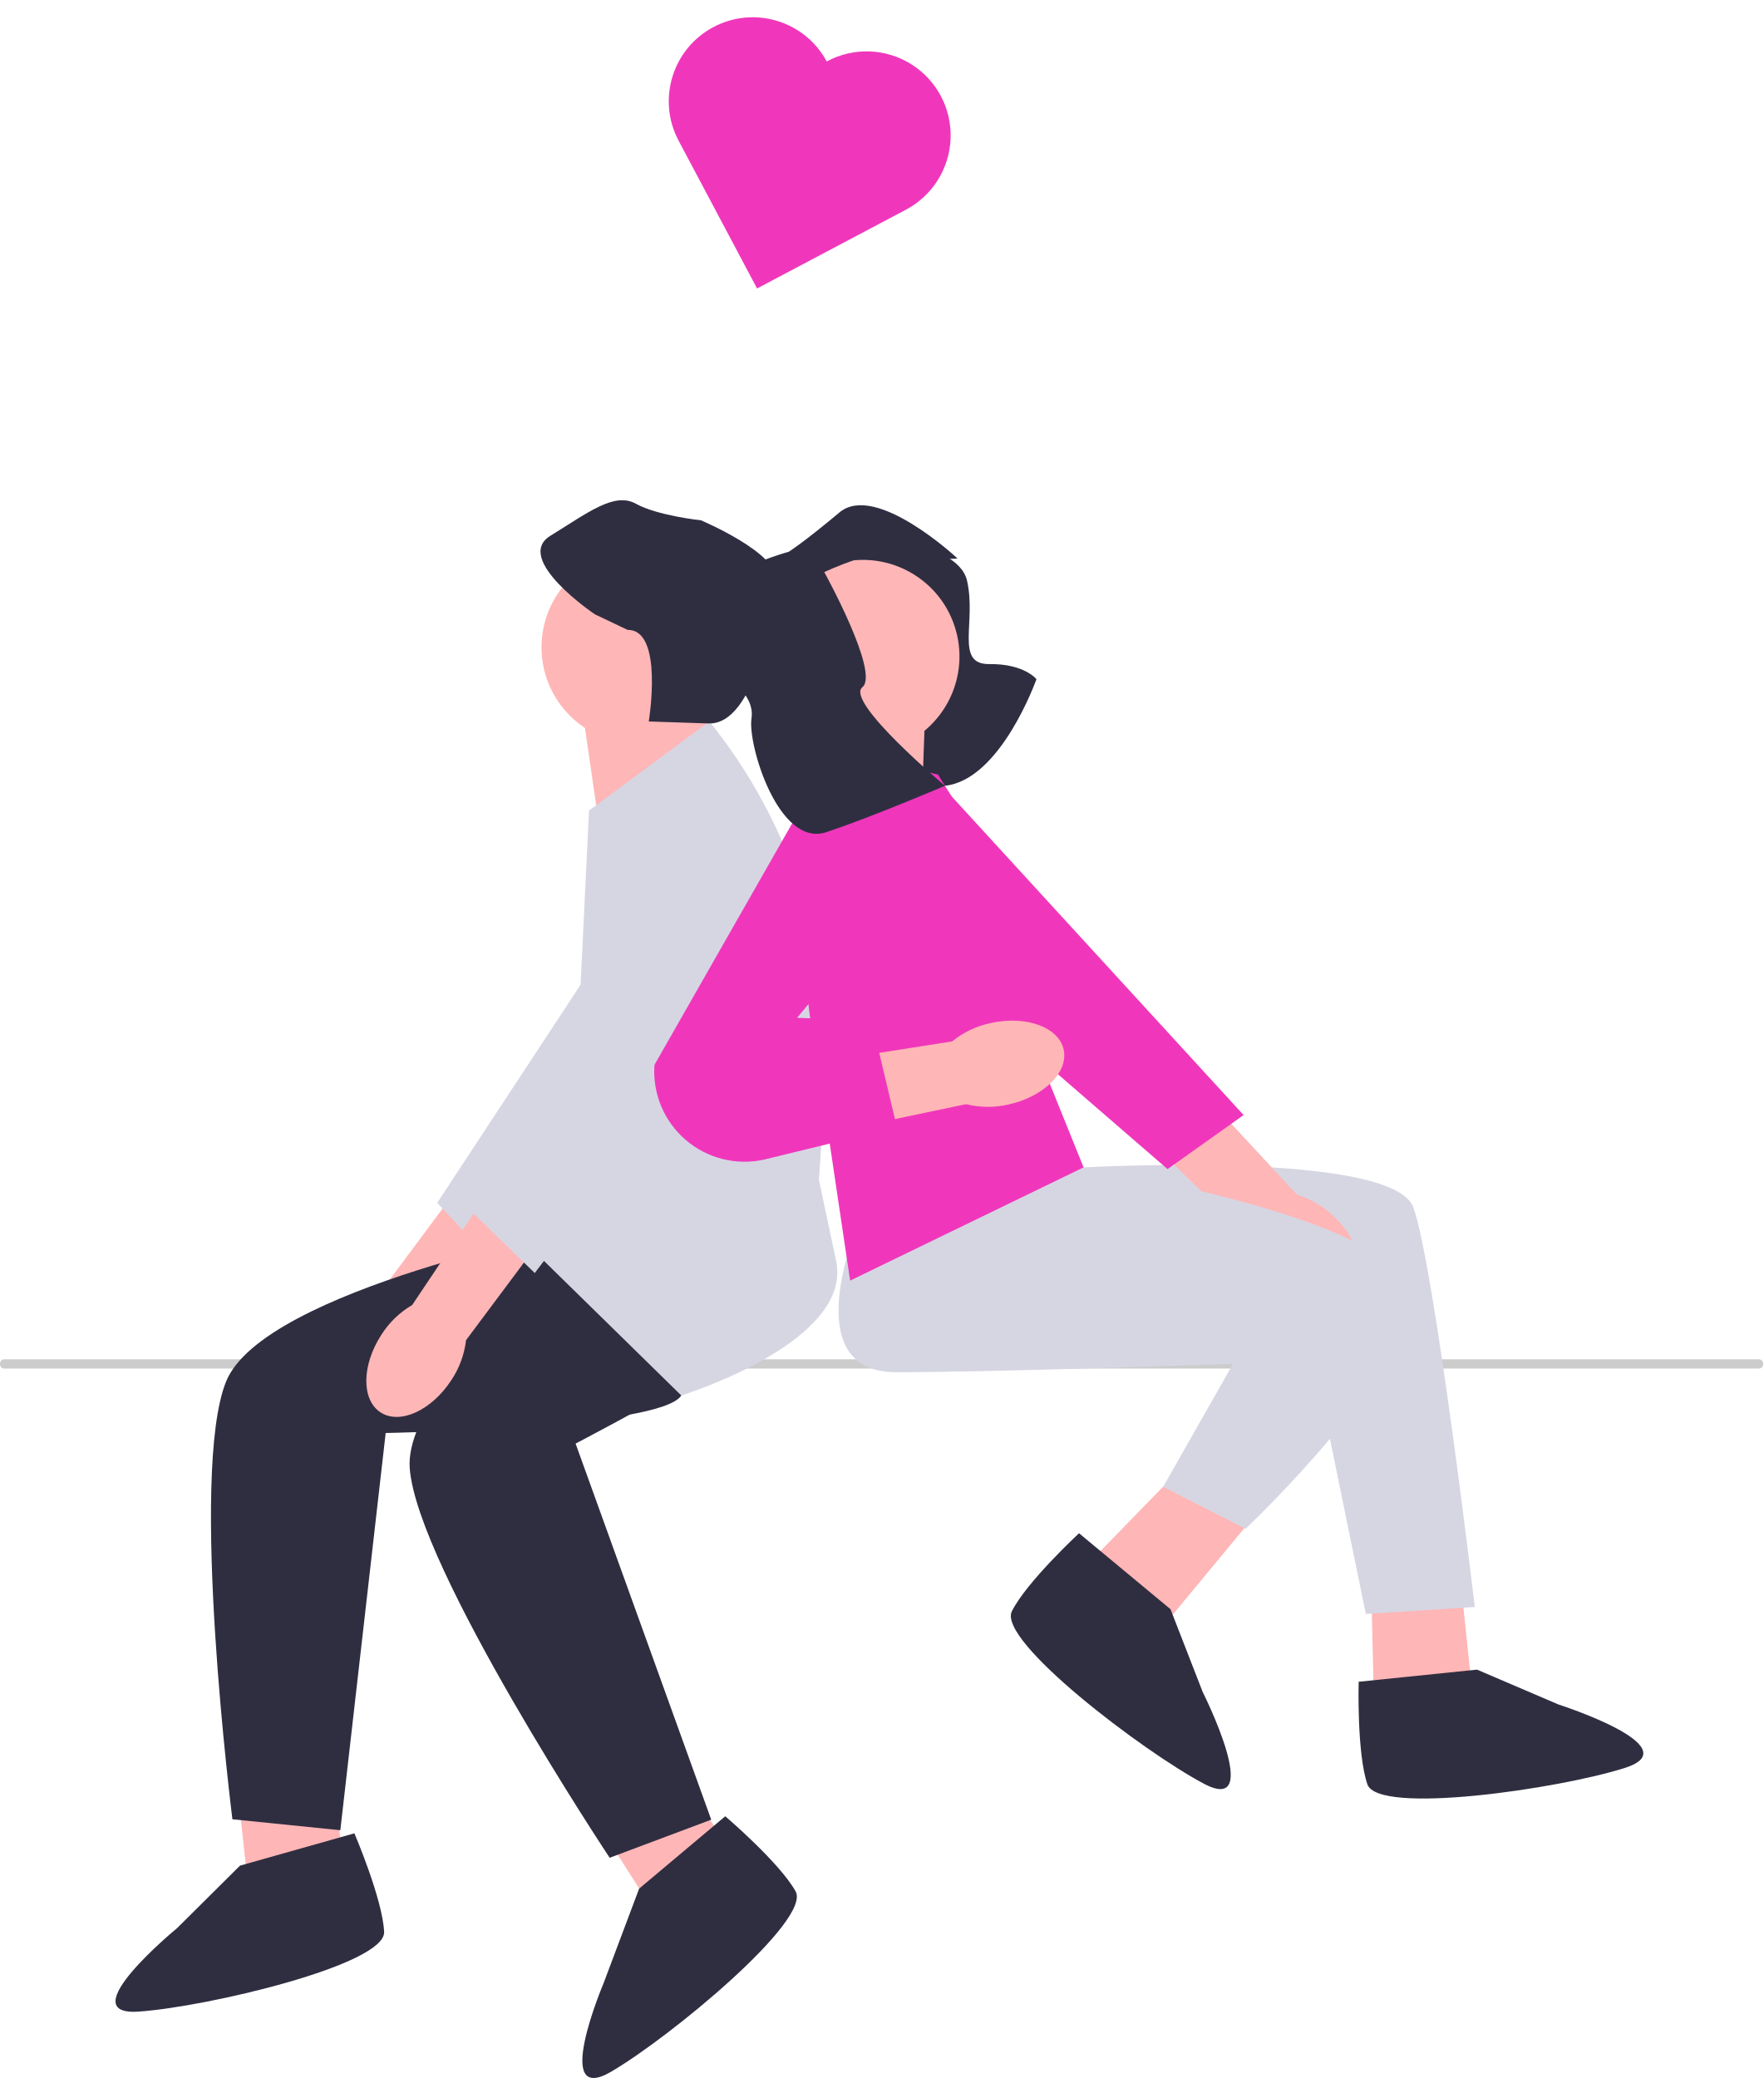
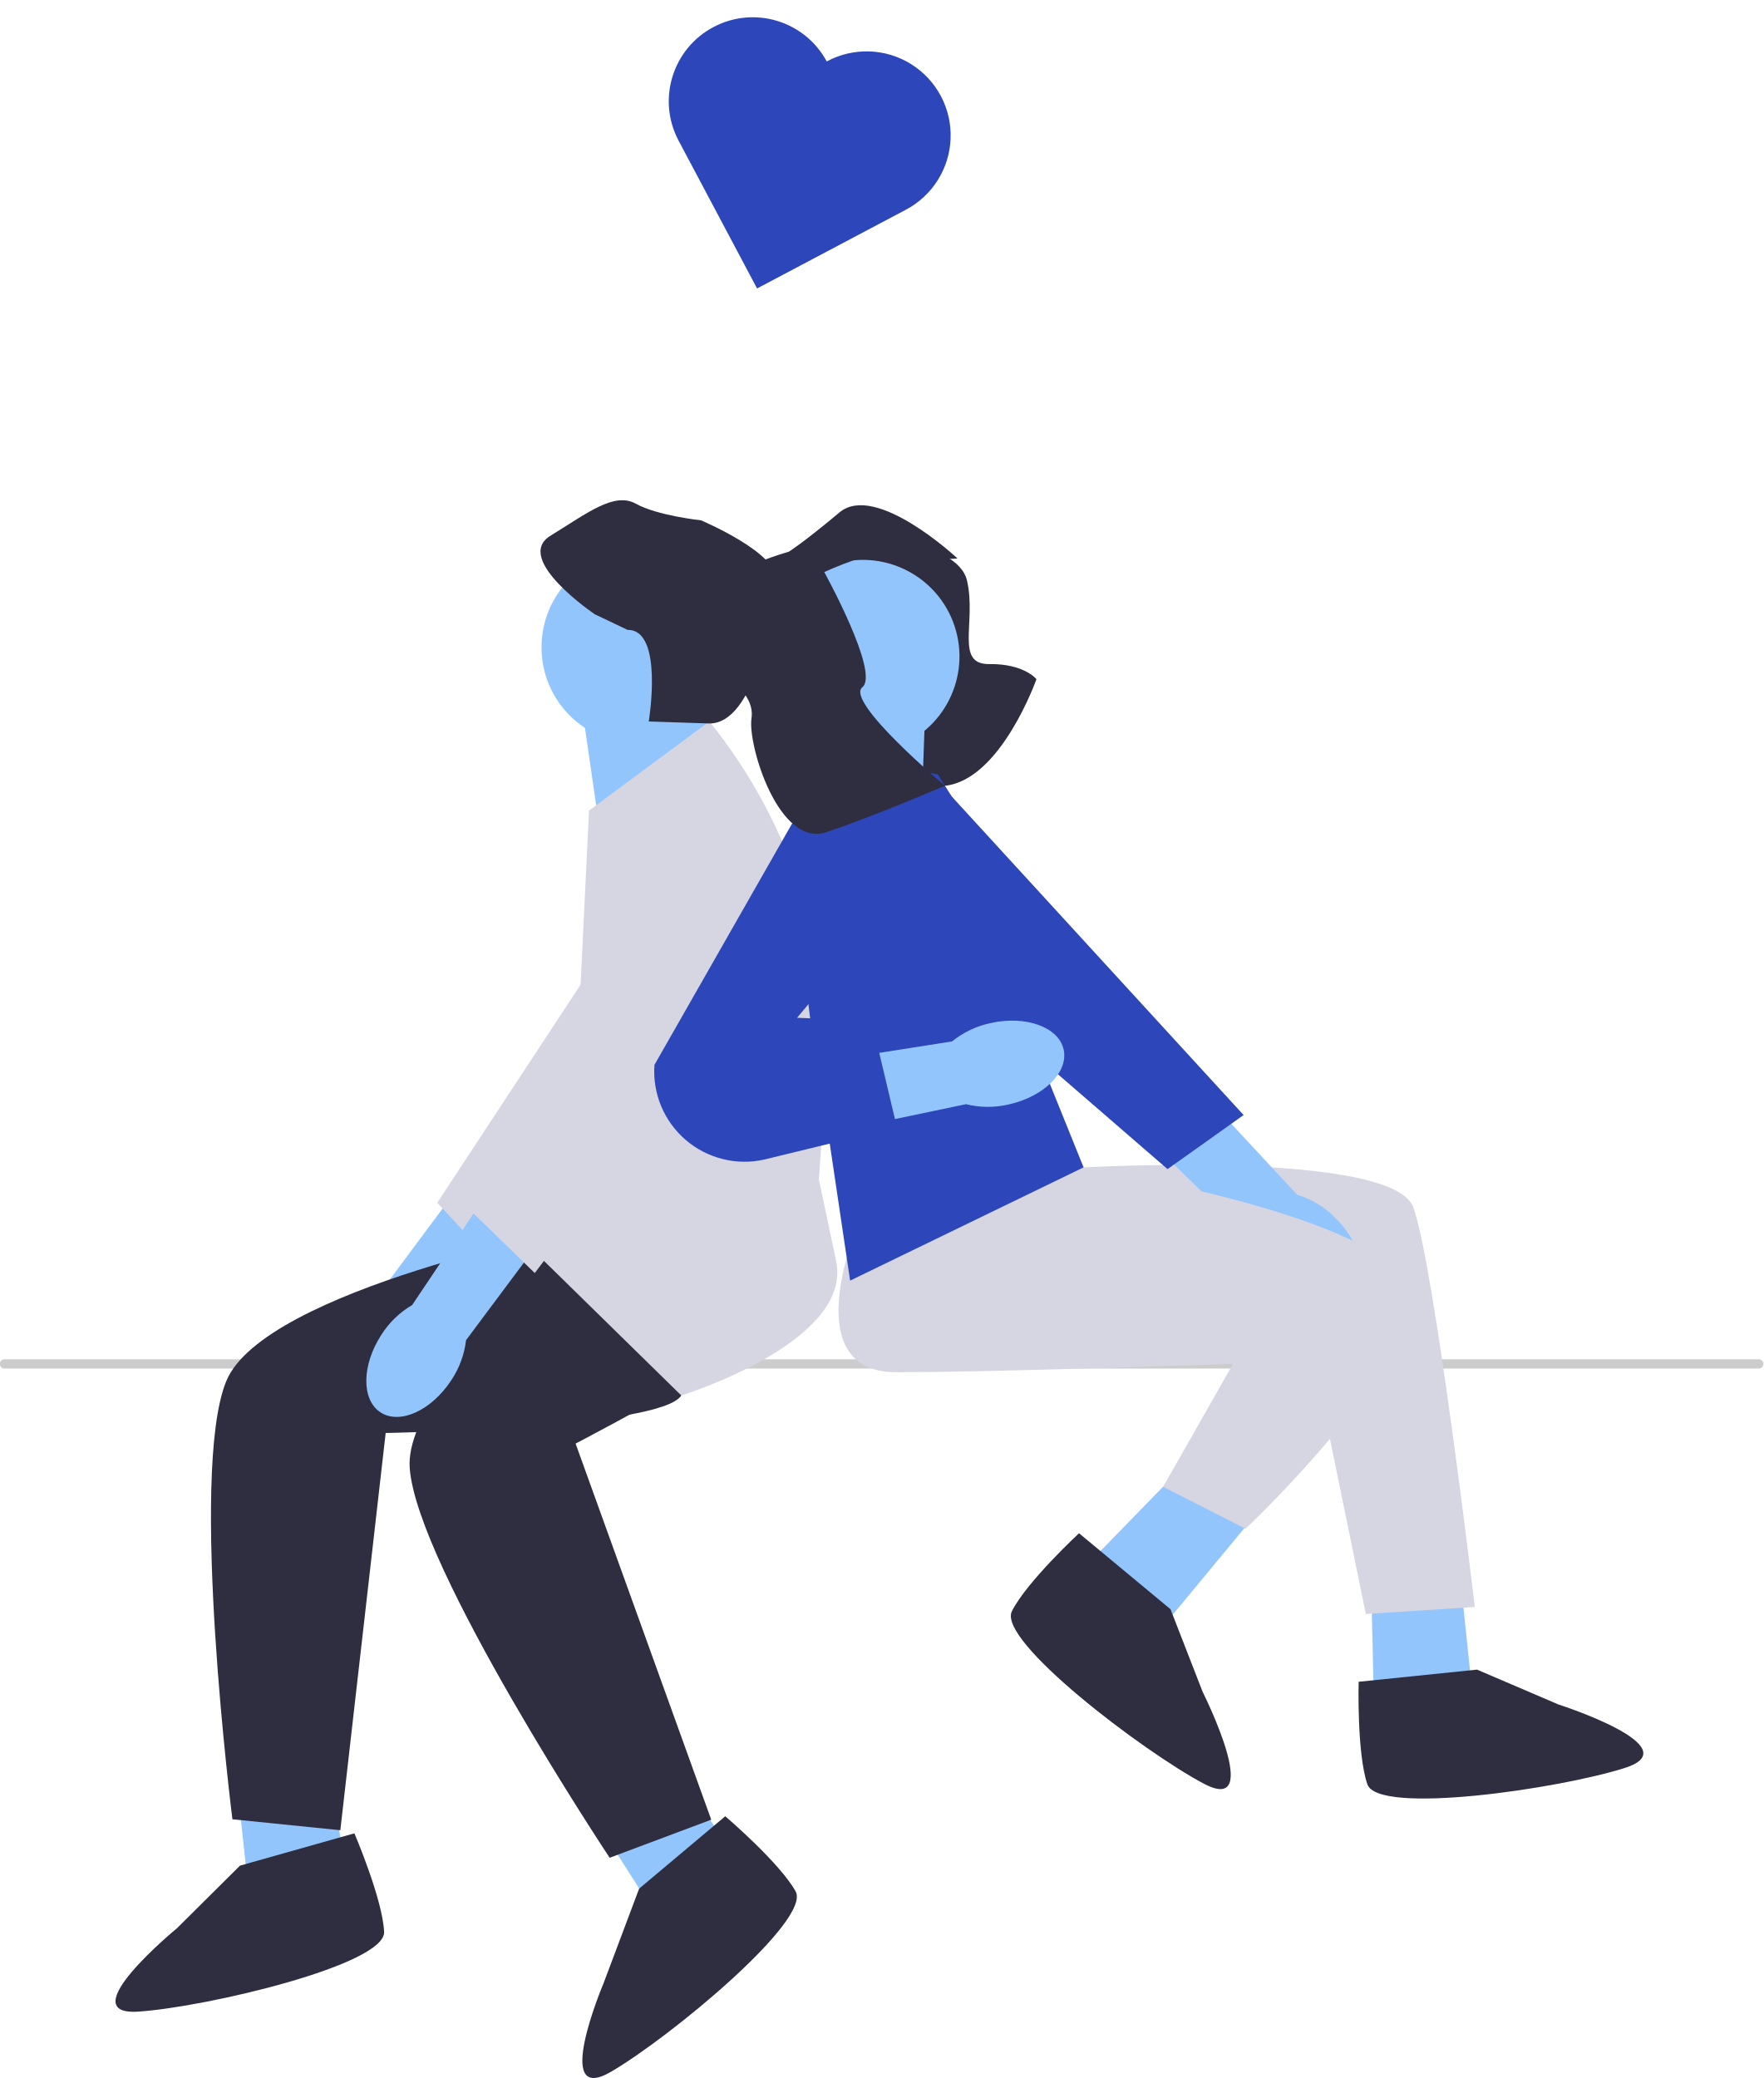
<svg xmlns="http://www.w3.org/2000/svg" width="679" height="800.279" viewBox="0 0 679 800.279" role="img" artist="Katerina Limpitsouni" source="https://undraw.co/">
  <g id="Group_262" data-name="Group 262" transform="translate(-689.289 -186.553)">
-     <path id="uuid-afa4718a-41ef-46ad-9f1b-fdedc1410b9c-333" d="M219.16,305.271a34.885,34.885,0,0,0,6.446-15.155l37.064-44.887L240.8,228.22,205.55,275.585a34.8,34.8,0,0,0-12.393,10.846c-8.175,11.279-8.993,24.649-1.808,29.845s19.624.273,27.8-11.006h.011Z" transform="translate(628.837 410.457)" fill="#ffb6b6" />
+     <path id="uuid-afa4718a-41ef-46ad-9f1b-fdedc1410b9c-333" d="M219.16,305.271a34.885,34.885,0,0,0,6.446-15.155l37.064-44.887L240.8,228.22,205.55,275.585a34.8,34.8,0,0,0-12.393,10.846c-8.175,11.279-8.993,24.649-1.808,29.845s19.624.273,27.8-11.006h.011Z" transform="translate(628.837 410.457)" fill="#93C5FD" />
    <path id="Path_4635-334" data-name="Path 4635" d="M364.178,143.032,317.814,112.05,223.72,255.214l24.5,26.3Z" transform="translate(633.94 394.548)" fill="#d6d6e3" />
    <path id="Path_4636-335" data-name="Path 4636" d="M0,292.775a1.672,1.672,0,0,0,1.539,1.785H677.461a1.8,1.8,0,0,0,0-3.57H1.539A1.672,1.672,0,0,0,0,292.775Z" transform="translate(689.289 419.053)" fill="#ccc" />
-     <path id="Path_4637-336" data-name="Path 4637" d="M278.283,109.743,273.11,74.1l45.682-11.62,6.071,31.539Z" transform="translate(640.704 387.76)" fill="#ffb6b6" />
-     <path id="Path_4638-337" data-name="Path 4638" d="M156.47,440.055l5.423,50.594L199.23,479.2,193.2,438.85Z" transform="translate(624.731 439.302)" fill="#ffb6b6" />
+     <path id="Path_4637-336" data-name="Path 4637" d="M278.283,109.743,273.11,74.1l45.682-11.62,6.071,31.539Z" transform="translate(640.704 387.76)" fill="#93C5FD" />
+     <path id="Path_4638-337" data-name="Path 4638" d="M156.47,440.055l5.423,50.594L199.23,479.2,193.2,438.85Z" transform="translate(624.731 439.302)" fill="#93C5FD" />
    <path id="Path_4639-338" data-name="Path 4639" d="M289.652,246.55s-122.267,23.489-136.718,59.03,2.41,168.643,2.41,168.643l41.555,4.218,17.463-152.987S320.373,323.646,328.195,311s6.628-58.428,6.628-58.428l-45.171-6.026h0Z" transform="translate(623.445 412.967)" fill="#2f2e41" />
    <path id="Path_4640-339" data-name="Path 4640" d="M162.671,464.021h0l-24.217,24.058s-41.328,33.949-14.826,32.141,95.162-18.066,94.56-30.72-11.449-37.94-11.449-37.94L162.66,464.01h.011Z" transform="translate(619.019 441.042)" fill="#2f2e41" />
-     <path id="Path_4641-340" data-name="Path 4641" d="M280.97,454.824l27.309,42.931,28.389-26.82L313.362,437.44Z" transform="translate(641.78 439.109)" fill="#ffb6b6" />
+     <path id="Path_4641-340" data-name="Path 4641" d="M280.97,454.824l27.309,42.931,28.389-26.82L313.362,437.44Z" transform="translate(641.78 439.109)" fill="#93C5FD" />
    <path id="Path_4642-341" data-name="Path 4642" d="M310.74,229.734S211.6,305.045,214.407,343.3,291.4,493.357,291.4,493.357l39.111-14.667L278.281,333.844s94.2-48.661,95.594-63.464-19.987-55.29-19.987-55.29l-43.158,14.644h.011Z" transform="translate(632.657 408.659)" fill="#2f2e41" />
    <path id="Path_4643-342" data-name="Path 4643" d="M294.734,473.647h0l-13.791,36.689s-20,47.24,2.945,33.858,77.255-58.416,71.1-69.49S327.9,445.78,327.9,445.78l-33.165,27.867h0Z" transform="translate(640.671 440.251)" fill="#2f2e41" />
-     <circle id="Ellipse_807" data-name="Ellipse 807" cx="37.178" cy="37.178" r="37.178" transform="translate(897.816 398.668)" fill="#ffb6b6" />
+     <circle id="Ellipse_807" data-name="Ellipse 807" cx="37.178" cy="37.178" r="37.178" transform="translate(897.816 398.668)" fill="#93C5FD" />
    <path id="Path_4644-343" data-name="Path 4644" d="M324.48,74.92,278.1,109.256l-7.231,149.372L253.41,275.488l60.224,59.03s66.25-20.476,59.621-51.8L366.627,251.4l2.388-34.95A203.343,203.343,0,0,0,324.458,74.931h.023Z" transform="translate(638.006 389.464)" fill="#d6d6e3" />
    <path id="Path_4645-344" data-name="Path 4645" d="M323.006,85.953l-22.625-.75s5.867-35.45-8.118-35.257L279.62,43.931S248,22.625,262.5,13.689,287.124-3.263,295.413,1.342s25.1,6.4,25.1,6.4,29.811,12.552,28.924,23.046-7.663,56.461-26.445,55.153h.011Z" transform="translate(638.73 379.204)" fill="#2f2e41" />
-     <path id="uuid-b608ab84-b9cd-47a8-808f-666f8f7d666f-345" d="M232.4,307.5a34.921,34.921,0,0,0,5.7-15.451L272.908,245.4,250.226,229.48l-32.869,49.036a34.872,34.872,0,0,0-11.847,11.438c-7.618,11.676-7.765,25.058-.341,29.9s19.612-.694,27.23-12.359h0Z" transform="translate(630.651 410.63)" fill="#ffb6b6" />
+     <path id="uuid-b608ab84-b9cd-47a8-808f-666f8f7d666f-345" d="M232.4,307.5a34.921,34.921,0,0,0,5.7-15.451L272.908,245.4,250.226,229.48l-32.869,49.036a34.872,34.872,0,0,0-11.847,11.438c-7.618,11.676-7.765,25.058-.341,29.9s19.612-.694,27.23-12.359h0Z" transform="translate(630.651 410.63)" fill="#93C5FD" />
    <path id="Path_4646-346" data-name="Path 4646" d="M368.852,138.552l-47.82-28.662L234.09,257.522l25.763,25.047Z" transform="translate(635.36 394.253)" fill="#d6d6e3" />
-     <path id="Path_4647-347" data-name="Path 4647" d="M570.208,329.07l10.21,97.777-38.929,3.127-2.228-94.9Z" transform="translate(677.152 424.268)" fill="#ffb6b6" />
+     <path id="Path_4647-347" data-name="Path 4647" d="M570.208,329.07l10.21,97.777-38.929,3.127-2.228-94.9Z" transform="translate(677.152 424.268)" fill="#93C5FD" />
    <path id="Path_4648-348" data-name="Path 4648" d="M581.364,396.1h0l31.38,13.439s50.935,16.315,25.638,24.41-95.117,18.3-99.221,6.321-3.354-39.486-3.354-39.486l45.557-4.673h0Z" transform="translate(676.671 433.447)" fill="#2f2e41" />
    <path id="Path_4649-349" data-name="Path 4649" d="M428.4,219.17l16.179,7.754s118.9-6.674,126.974,15.383,23.683,153.908,23.683,153.908l-41.976,2.695-18.293-89.33L428.411,219.17Z" transform="translate(661.97 409.218)" fill="#d6d6e3" />
-     <path id="uuid-2fb5f450-2303-4fbd-97a7-1c64874c1514-350" d="M536.308,248.777a34.888,34.888,0,0,0-14.178-8.391L482.519,197.74,462.77,217.182l42.306,41.169a34.821,34.821,0,0,0,9.118,13.712c10.107,9.6,23.25,12.154,29.356,5.73s2.865-19.419-7.242-29h0Z" transform="translate(666.677 406.283)" fill="#ffb6b6" />
-     <path id="Path_4650-351" data-name="Path 4650" d="M393.956,91.12,357.13,132.994,486.673,245.119,515.961,224.3Z" transform="translate(652.21 391.682)" fill="#f037bc" />
-     <path id="Path_4651-352" data-name="Path 4651" d="M525.483,329.467l-62.691,75.72-29.492-25.6,66.227-68.023Z" transform="translate(662.641 421.87)" fill="#ffb6b6" />
+     <path id="uuid-2fb5f450-2303-4fbd-97a7-1c64874c1514-350" d="M536.308,248.777a34.888,34.888,0,0,0-14.178-8.391L482.519,197.74,462.77,217.182l42.306,41.169a34.821,34.821,0,0,0,9.118,13.712c10.107,9.6,23.25,12.154,29.356,5.73s2.865-19.419-7.242-29h0Z" transform="translate(666.677 406.283)" fill="#93C5FD" />
+     <path id="Path_4650-351" data-name="Path 4650" d="M393.956,91.12,357.13,132.994,486.673,245.119,515.961,224.3Z" transform="translate(652.21 391.682)" fill="#2D46B9" />
+     <path id="Path_4651-352" data-name="Path 4651" d="M525.483,329.467l-62.691,75.72-29.492-25.6,66.227-68.023Z" transform="translate(662.641 421.87)" fill="#93C5FD" />
    <path id="Path_4652-353" data-name="Path 4652" d="M479.486,379.186h0L491.856,411s24,47.8.512,35.393-79.643-55.119-73.97-66.443,25.854-30.038,25.854-30.038l35.234,29.265h0Z" transform="translate(660.546 427.122)" fill="#2f2e41" />
    <path id="Path_4653-354" data-name="Path 4653" d="M366.793,248.911s-23.683,55.96,15.065,55.96,129.691-3.229,129.691-3.229L484.637,349l31.755,16.145s66.727-62.964,62.418-91.479S454,225.99,454,225.99l-24.342,6.4-62.862,16.52h0Z" transform="translate(652.552 410.152)" fill="#d6d6e3" />
    <path id="Path_4654-355" data-name="Path 4654" d="M363.11,11.12s41.771,2.217,45.512,18.248-4.821,32.38,8.618,32.21,18.134,5.81,18.134,5.81-13.712,38.827-35.245,41.055S363.11,11.12,363.11,11.12Z" transform="translate(653.029 380.727)" fill="#2f2e41" />
-     <path id="Path_4655-356" data-name="Path 4655" d="M393.533,110.433l1.3-36L348.158,67.82l-2.638,32Z" transform="translate(650.62 388.491)" fill="#ffb6b6" />
-     <path id="Path_4656-357" data-name="Path 4656" d="M407.625,45.588a37.172,37.172,0,1,1-47.047-23.455,37.177,37.177,0,0,1,47.047,23.455Z" transform="translate(649.206 381.97)" fill="#ffb6b6" />
-     <path id="Path_4657-358" data-name="Path 4657" d="M399.483,93.972l-42.726-8.9L348.8,156.447c-2.035,7.913,1.9,37.974,3.991,45.864l12.87,86.578,89.9-43.613-20.476-50.73,4.445-36.5L399.472,93.972h.011Z" transform="translate(650.991 390.854)" fill="#f037bc" />
-     <path id="uuid-2ae02034-8b61-43cb-9dde-8a75b258f379-359" d="M419.889,177.212a34.913,34.913,0,0,0-14.883,7.072L347.5,193.312l5.094,27.241,57.78-12.1a35.04,35.04,0,0,0,16.463.1c13.609-3.024,23.069-12.5,21.147-21.147s-14.507-13.223-28.105-10.2h0Z" transform="translate(650.891 403.344)" fill="#ffb6b6" />
-     <path id="Path_4658-360" data-name="Path 4658" d="M392.793,136.475,354.217,103.47,297.3,203.282a34.788,34.788,0,0,0,42.306,36.462l51.049-12.45-9.744-41.078-28.7-1.057,40.6-48.7h-.023Z" transform="translate(644.004 393.373)" fill="#f037bc" />
+     <path id="Path_4655-356" data-name="Path 4655" d="M393.533,110.433l1.3-36L348.158,67.82l-2.638,32Z" transform="translate(650.62 388.491)" fill="#93C5FD" />
+     <path id="Path_4656-357" data-name="Path 4656" d="M407.625,45.588a37.172,37.172,0,1,1-47.047-23.455,37.177,37.177,0,0,1,47.047,23.455Z" transform="translate(649.206 381.97)" fill="#93C5FD" />
+     <path id="Path_4657-358" data-name="Path 4657" d="M399.483,93.972l-42.726-8.9L348.8,156.447c-2.035,7.913,1.9,37.974,3.991,45.864l12.87,86.578,89.9-43.613-20.476-50.73,4.445-36.5L399.472,93.972h.011Z" transform="translate(650.991 390.854)" fill="#2D46B9" />
+     <path id="uuid-2ae02034-8b61-43cb-9dde-8a75b258f379-359" d="M419.889,177.212a34.913,34.913,0,0,0-14.883,7.072L347.5,193.312l5.094,27.241,57.78-12.1a35.04,35.04,0,0,0,16.463.1c13.609-3.024,23.069-12.5,21.147-21.147s-14.507-13.223-28.105-10.2h0Z" transform="translate(650.891 403.344)" fill="#93C5FD" />
+     <path id="Path_4658-360" data-name="Path 4658" d="M392.793,136.475,354.217,103.47,297.3,203.282a34.788,34.788,0,0,0,42.306,36.462l51.049-12.45-9.744-41.078-28.7-1.057,40.6-48.7h-.023Z" transform="translate(644.004 393.373)" fill="#2D46B9" />
    <path id="Path_4659-361" data-name="Path 4659" d="M347.185,19.619s-45.751,12.609-35.37,30.732S334.383,73.567,332.871,83.8s10.528,49.923,28.844,43.8,45.66-17.861,45.66-17.861S368.764,77.3,375.563,71.794s-14.655-44.341-14.655-44.341,21.772-10.528,33.312-7.367S412.2,22.177,412.2,22.177,380.759-7.258,366.786,4.441s-19.59,15.19-19.59,15.19h0v-.011Z" transform="translate(645.795 379.436)" fill="#2f2e41" />
-     <path id="Path_4546-362" data-name="Path 4546" d="M56.794,11.172a32.343,32.343,0,0,0-48.9,42.342L50.326,102.4l48.9-42.342A32.367,32.367,0,1,0,56.794,11.172Z" transform="translate(954.817 186.553) rotate(13)" fill="#f037bc" />
+     <path id="Path_4546-362" data-name="Path 4546" d="M56.794,11.172a32.343,32.343,0,0,0-48.9,42.342L50.326,102.4l48.9-42.342A32.367,32.367,0,1,0,56.794,11.172Z" transform="translate(954.817 186.553) rotate(13)" fill="#2D46B9" />
  </g>
</svg>
